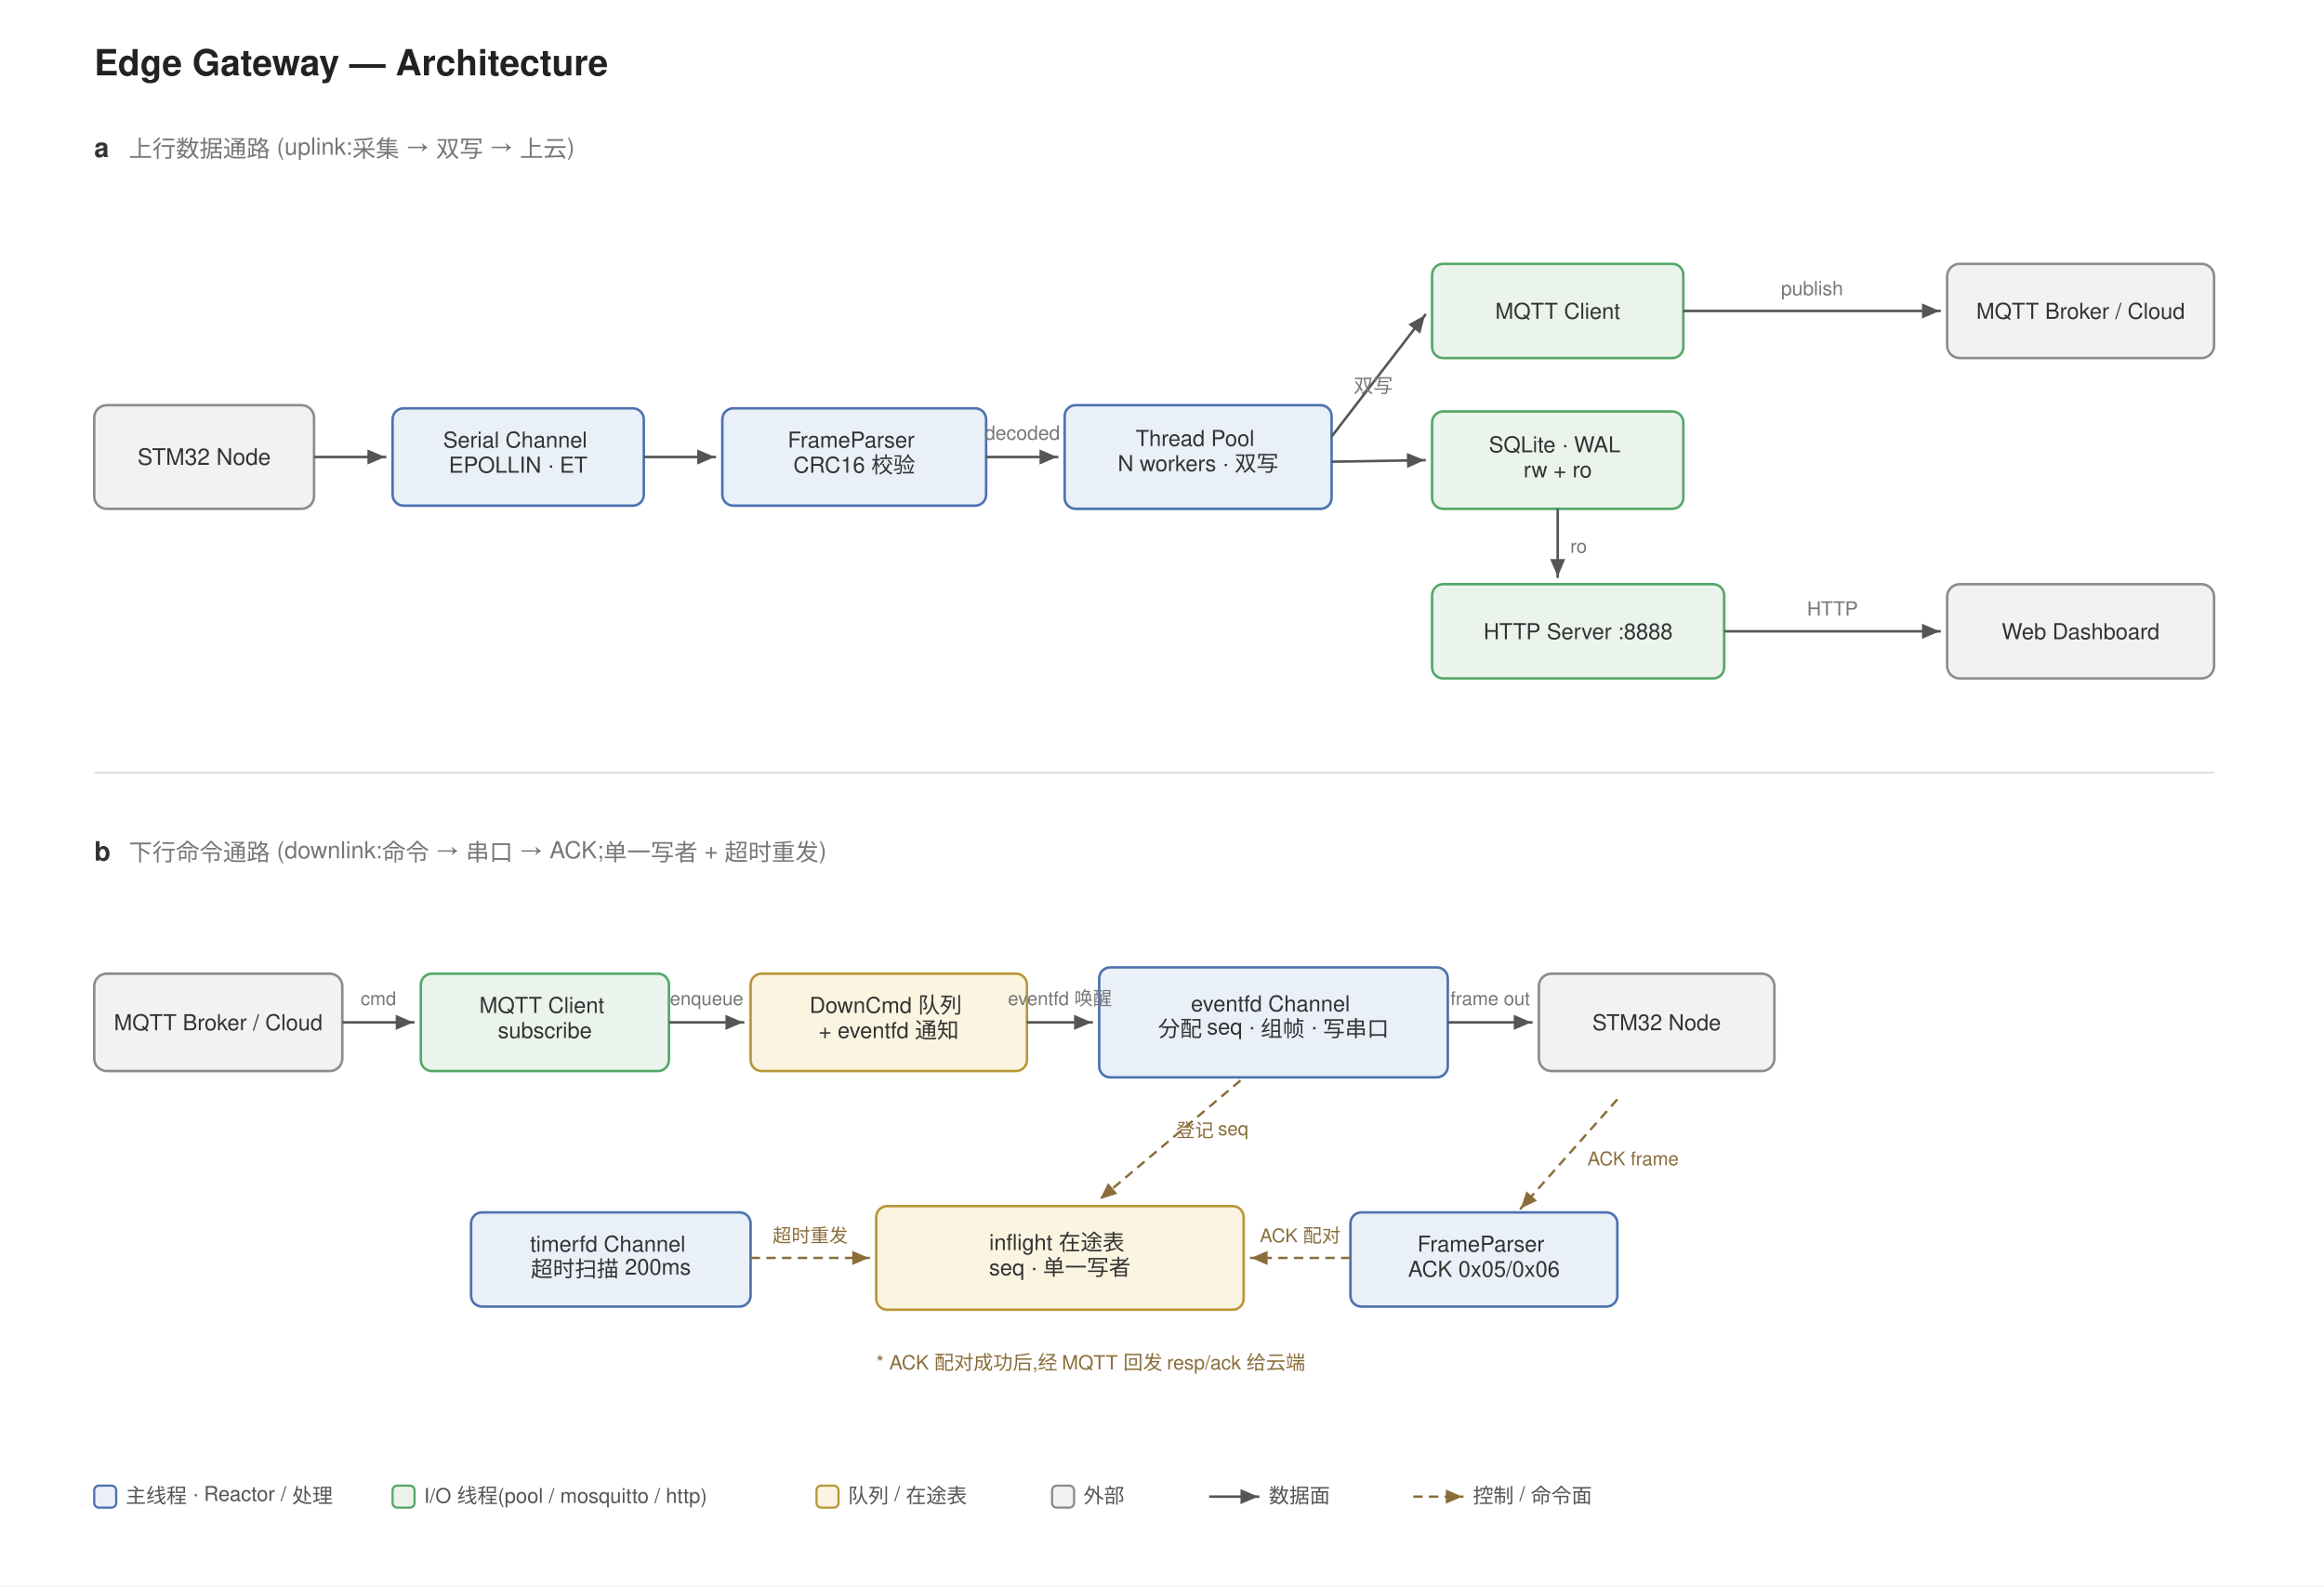
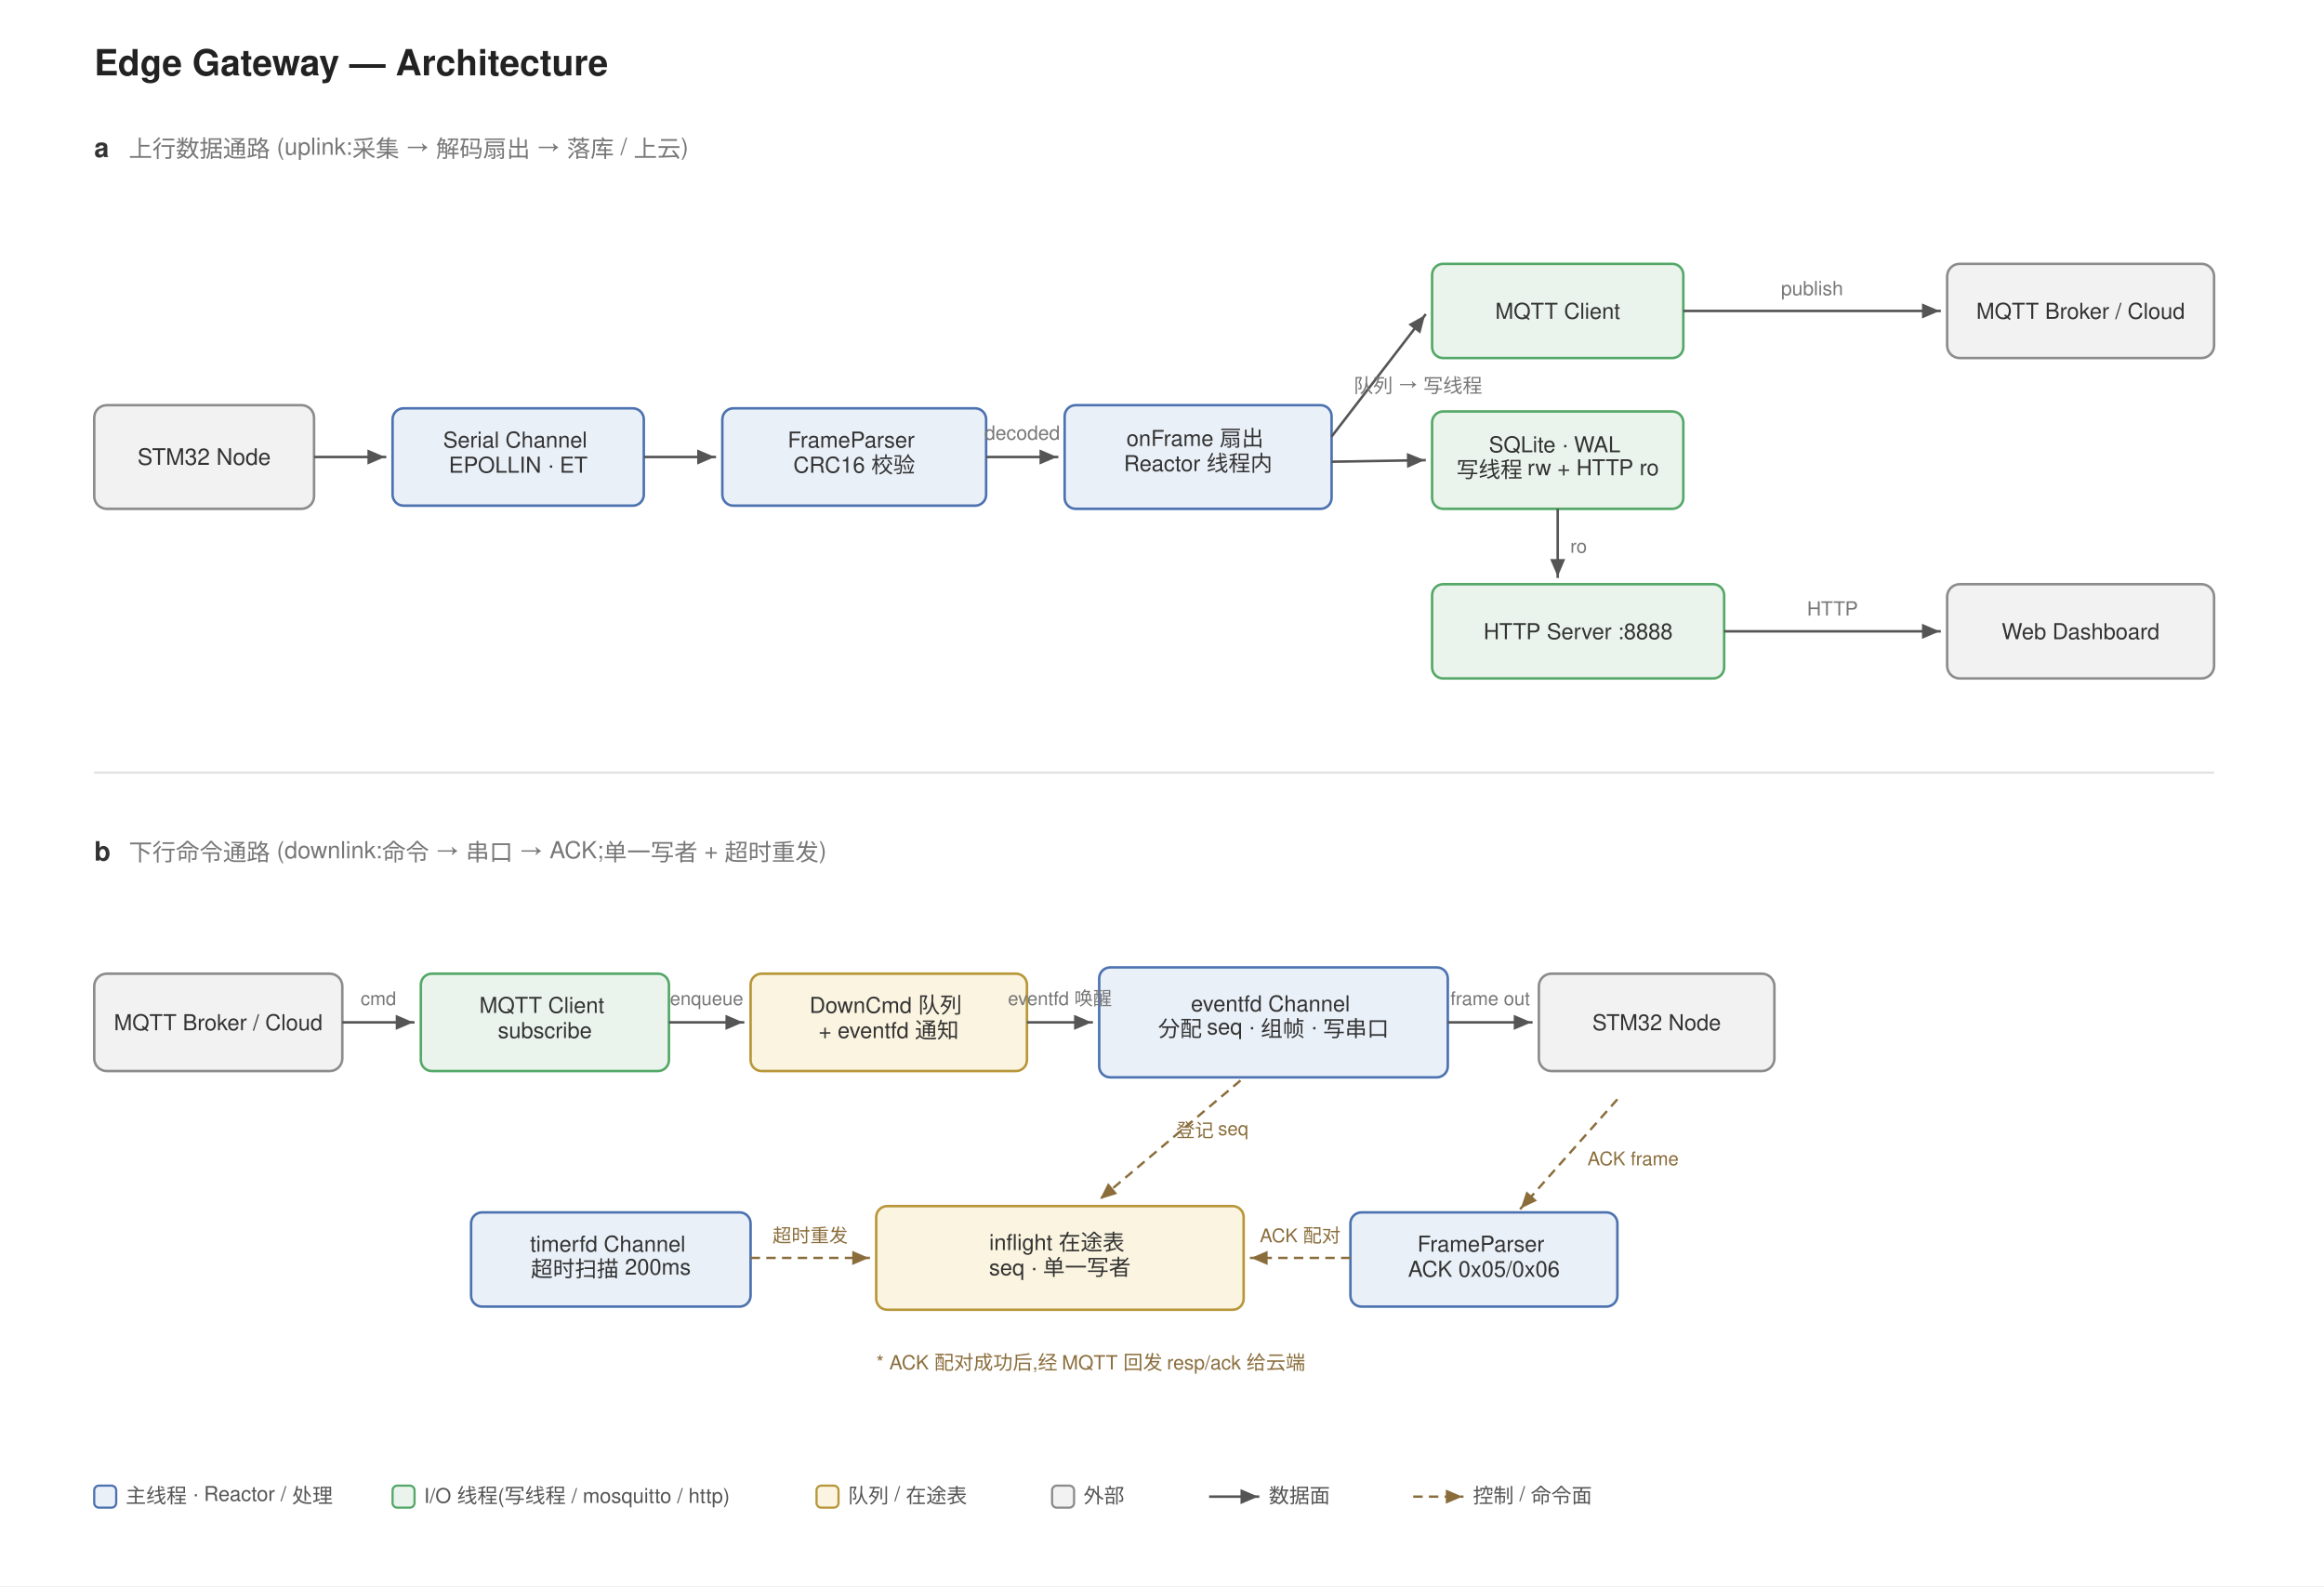
<svg xmlns="http://www.w3.org/2000/svg" width="1480" height="1010" viewBox="0 0 1480 1010" font-family="Helvetica,Arial,sans-serif">
  <defs>
    <marker id="ah" markerWidth="10" markerHeight="10" refX="7.5" refY="3" orient="auto" markerUnits="strokeWidth">
      <path d="M0,0 L7,3 L0,6 Z" fill="#555" />
    </marker>
    <marker id="ahd" markerWidth="10" markerHeight="10" refX="7.5" refY="3" orient="auto" markerUnits="strokeWidth">
      <path d="M0,0 L7,3 L0,6 Z" fill="#8a6d3b" />
    </marker>
  </defs>
  <rect width="1480" height="1010" fill="#ffffff" />
  <text x="60" y="48" font-size="23" fill="#222" font-weight="bold">Edge Gateway — Architecture</text>
  <text x="60" y="100" font-size="17" fill="#333" font-weight="bold">a</text>
-   <text x="82" y="100" font-size="15" fill="#777">上行数据通路 (uplink:采集 → 双写 → 上云)</text>
+   <text x="82" y="100" font-size="15" fill="#777">上行数据通路 (uplink:采集 → 解码扇出 → 落库 / 上云)</text>
  <rect x="60" y="258" width="140" height="66" rx="8" fill="#F2F2F2" stroke="#8C8C8C" stroke-width="1.6" />
  <text x="130" y="296" text-anchor="middle" font-size="14.5" fill="#333">STM32 Node</text>
  <rect x="250" y="260" width="160" height="62" rx="7" fill="#EAF0F8" stroke="#4C72B0" stroke-width="1.6" />
  <text x="330" y="285" text-anchor="middle" font-size="14" fill="#333">
    <tspan x="330" dy="0">Serial Channel</tspan>
    <tspan x="330" dy="16">EPOLLIN · ET</tspan>
  </text>
  <rect x="460" y="260" width="168" height="62" rx="7" fill="#EAF0F8" stroke="#4C72B0" stroke-width="1.6" />
  <text x="544" y="285" text-anchor="middle" font-size="14" fill="#333">
    <tspan x="544" dy="0">FrameParser</tspan>
    <tspan x="544" dy="16">CRC16 校验</tspan>
  </text>
  <rect x="678" y="258" width="170" height="66" rx="7" fill="#EAF0F8" stroke="#4C72B0" stroke-width="1.6" />
  <text x="763" y="284" text-anchor="middle" font-size="14" fill="#333">
-     <tspan x="763" dy="0">Thread Pool</tspan>
-     <tspan x="763" dy="16">N workers · 双写</tspan>
+     <tspan x="763" dy="0">onFrame 扇出</tspan>
+     <tspan x="763" dy="16">Reactor 线程内</tspan>
  </text>
  <rect x="912" y="168" width="160" height="60" rx="7" fill="#EAF4EC" stroke="#55A868" stroke-width="1.6" />
  <text x="992" y="203" text-anchor="middle" font-size="14" fill="#333">MQTT Client</text>
  <rect x="912" y="262" width="160" height="62" rx="7" fill="#EAF4EC" stroke="#55A868" stroke-width="1.6" />
  <text x="992" y="288" text-anchor="middle" font-size="14" fill="#333">
    <tspan x="992" dy="0">SQLite · WAL</tspan>
-     <tspan x="992" dy="16">rw + ro</tspan>
+     <tspan x="992" dy="16">写线程 rw + HTTP ro</tspan>
  </text>
  <rect x="912" y="372" width="186" height="60" rx="7" fill="#EAF4EC" stroke="#55A868" stroke-width="1.6" />
  <text x="1005" y="407" text-anchor="middle" font-size="14" fill="#333">HTTP Server :8888</text>
  <rect x="1240" y="168" width="170" height="60" rx="8" fill="#F2F2F2" stroke="#8C8C8C" stroke-width="1.6" />
  <text x="1325" y="203" text-anchor="middle" font-size="14" fill="#333">MQTT Broker / Cloud</text>
  <rect x="1240" y="372" width="170" height="60" rx="8" fill="#F2F2F2" stroke="#8C8C8C" stroke-width="1.6" />
  <text x="1325" y="407" text-anchor="middle" font-size="14" fill="#333">Web Dashboard</text>
  <line x1="200" y1="291" x2="246" y2="291" stroke="#555" stroke-width="1.6" marker-end="url(#ah)" />
  <line x1="410" y1="291" x2="456" y2="291" stroke="#555" stroke-width="1.6" marker-end="url(#ah)" />
  <line x1="628" y1="291" x2="674" y2="291" stroke="#555" stroke-width="1.6" marker-end="url(#ah)" />
  <text x="651" y="280" text-anchor="middle" font-size="12.5" fill="#777">decoded</text>
  <line x1="848" y1="278" x2="908" y2="200" stroke="#555" stroke-width="1.6" marker-end="url(#ah)" />
  <line x1="848" y1="294" x2="908" y2="293" stroke="#555" stroke-width="1.6" marker-end="url(#ah)" />
-   <text x="862" y="250" font-size="12.5" fill="#777">双写</text>
+   <text x="862" y="250" font-size="12.5" fill="#777">
+     <tspan>队列 → 写线程</tspan>
+   </text>
  <line x1="992" y1="324" x2="992" y2="368" stroke="#555" stroke-width="1.6" marker-end="url(#ah)" />
  <text x="1000" y="352" font-size="12" fill="#777">ro</text>
  <line x1="1072" y1="198" x2="1236" y2="198" stroke="#555" stroke-width="1.6" marker-end="url(#ah)" />
  <text x="1154" y="188" text-anchor="middle" font-size="12.5" fill="#777">publish</text>
  <line x1="1098" y1="402" x2="1236" y2="402" stroke="#555" stroke-width="1.6" marker-end="url(#ah)" />
  <text x="1167" y="392" text-anchor="middle" font-size="12.5" fill="#777">HTTP</text>
  <line x1="60" y1="492" x2="1410" y2="492" stroke="#E2E2E2" stroke-width="1.4" />
  <text x="60" y="548" font-size="17" fill="#333" font-weight="bold">b</text>
  <text x="82" y="548" font-size="15" fill="#777">下行命令通路 (downlink:命令 → 串口 → ACK;单一写者 + 超时重发)</text>
  <rect x="60" y="620" width="158" height="62" rx="8" fill="#F2F2F2" stroke="#8C8C8C" stroke-width="1.6" />
  <text x="139" y="656" text-anchor="middle" font-size="14" fill="#333">MQTT Broker / Cloud</text>
  <rect x="268" y="620" width="158" height="62" rx="7" fill="#EAF4EC" stroke="#55A868" stroke-width="1.6" />
  <text x="347" y="645" text-anchor="middle" font-size="14" fill="#333">
    <tspan x="347" dy="0">MQTT Client</tspan>
    <tspan x="347" dy="16">subscribe</tspan>
  </text>
  <rect x="478" y="620" width="176" height="62" rx="7" fill="#FAF4E0" stroke="#B8973A" stroke-width="1.6" />
  <text x="566" y="645" text-anchor="middle" font-size="14" fill="#333">
    <tspan x="566" dy="0">DownCmd 队列</tspan>
    <tspan x="566" dy="16">+ eventfd 通知</tspan>
  </text>
  <rect x="700" y="616" width="222" height="70" rx="7" fill="#EAF0F8" stroke="#4C72B0" stroke-width="1.6" />
  <text x="811" y="644" text-anchor="middle" font-size="14" fill="#333">
    <tspan x="811" dy="0">eventfd Channel</tspan>
    <tspan x="811" dy="16">分配 seq · 组帧 · 写串口</tspan>
  </text>
  <rect x="980" y="620" width="150" height="62" rx="8" fill="#F2F2F2" stroke="#8C8C8C" stroke-width="1.6" />
  <text x="1055" y="656" text-anchor="middle" font-size="14" fill="#333">STM32 Node</text>
  <line x1="218" y1="651" x2="264" y2="651" stroke="#555" stroke-width="1.6" marker-end="url(#ah)" />
  <text x="241" y="640" text-anchor="middle" font-size="12" fill="#777">cmd</text>
  <line x1="426" y1="651" x2="474" y2="651" stroke="#555" stroke-width="1.6" marker-end="url(#ah)" />
  <text x="450" y="640" text-anchor="middle" font-size="12" fill="#777">enqueue</text>
  <line x1="654" y1="651" x2="696" y2="651" stroke="#555" stroke-width="1.6" marker-end="url(#ah)" />
  <text x="675" y="640" text-anchor="middle" font-size="12" fill="#777">eventfd 唤醒</text>
  <line x1="922" y1="651" x2="976" y2="651" stroke="#555" stroke-width="1.6" marker-end="url(#ah)" />
  <text x="949" y="640" text-anchor="middle" font-size="12" fill="#777">frame out</text>
  <rect x="300" y="772" width="178" height="60" rx="7" fill="#EAF0F8" stroke="#4C72B0" stroke-width="1.6" />
  <text x="389" y="797" text-anchor="middle" font-size="14" fill="#333">
    <tspan x="389" dy="0">timerfd Channel</tspan>
    <tspan x="389" dy="16">超时扫描 200ms</tspan>
  </text>
  <rect x="558" y="768" width="234" height="66" rx="7" fill="#FAF4E0" stroke="#B8973A" stroke-width="1.6" />
  <text x="675" y="796" text-anchor="middle" font-size="14" fill="#333">
    <tspan x="675" dy="0">inflight 在途表</tspan>
    <tspan x="675" dy="16">seq · 单一写者</tspan>
  </text>
  <rect x="860" y="772" width="170" height="60" rx="7" fill="#EAF0F8" stroke="#4C72B0" stroke-width="1.6" />
  <text x="945" y="797" text-anchor="middle" font-size="14" fill="#333">
    <tspan x="945" dy="0">FrameParser</tspan>
    <tspan x="945" dy="16">ACK 0x05/0x06</tspan>
  </text>
  <line x1="790" y1="688" x2="700" y2="764" stroke="#8a6d3b" stroke-width="1.5" stroke-dasharray="6,4" marker-end="url(#ahd)" />
  <text x="772" y="724" text-anchor="middle" font-size="12" fill="#8a6d3b">登记 seq</text>
  <line x1="478" y1="801" x2="554" y2="801" stroke="#8a6d3b" stroke-width="1.5" stroke-dasharray="6,4" marker-end="url(#ahd)" />
  <text x="516" y="791" text-anchor="middle" font-size="12" fill="#8a6d3b">超时重发</text>
  <line x1="860" y1="801" x2="796" y2="801" stroke="#8a6d3b" stroke-width="1.5" stroke-dasharray="6,4" marker-end="url(#ahd)" />
  <text x="828" y="791" text-anchor="middle" font-size="12" fill="#8a6d3b">ACK 配对</text>
  <line x1="1030" y1="700" x2="968" y2="770" stroke="#8a6d3b" stroke-width="1.5" stroke-dasharray="6,4" marker-end="url(#ahd)" />
  <text x="1040" y="742" text-anchor="middle" font-size="12" fill="#8a6d3b">ACK frame</text>
  <text x="558" y="872" font-size="12.5" fill="#8a6d3b">* ACK 配对成功后,经 MQTT 回发 resp/ack 给云端</text>
  <g font-size="13" fill="#555">
    <rect x="60" y="946" width="14" height="14" rx="3" fill="#EAF0F8" stroke="#4C72B0" stroke-width="1.4" />
    <text x="80" y="957">主线程 · Reactor / 处理</text>
    <rect x="250" y="946" width="14" height="14" rx="3" fill="#EAF4EC" stroke="#55A868" stroke-width="1.4" />
-     <text x="270" y="957">I/O 线程(pool / mosquitto / http)</text>
+     <text x="270" y="957">I/O 线程(写线程 / mosquitto / http)</text>
    <rect x="520" y="946" width="14" height="14" rx="3" fill="#FAF4E0" stroke="#B8973A" stroke-width="1.4" />
    <text x="540" y="957">队列 / 在途表</text>
    <rect x="670" y="946" width="14" height="14" rx="3" fill="#F2F2F2" stroke="#8C8C8C" stroke-width="1.4" />
    <text x="690" y="957">外部</text>
    <line x1="770" y1="953" x2="802" y2="953" stroke="#555" stroke-width="1.6" marker-end="url(#ah)" />
    <text x="808" y="957">数据面</text>
    <line x1="900" y1="953" x2="932" y2="953" stroke="#8a6d3b" stroke-width="1.5" stroke-dasharray="6,4" marker-end="url(#ahd)" />
    <text x="938" y="957">控制 / 命令面</text>
  </g>
</svg>
